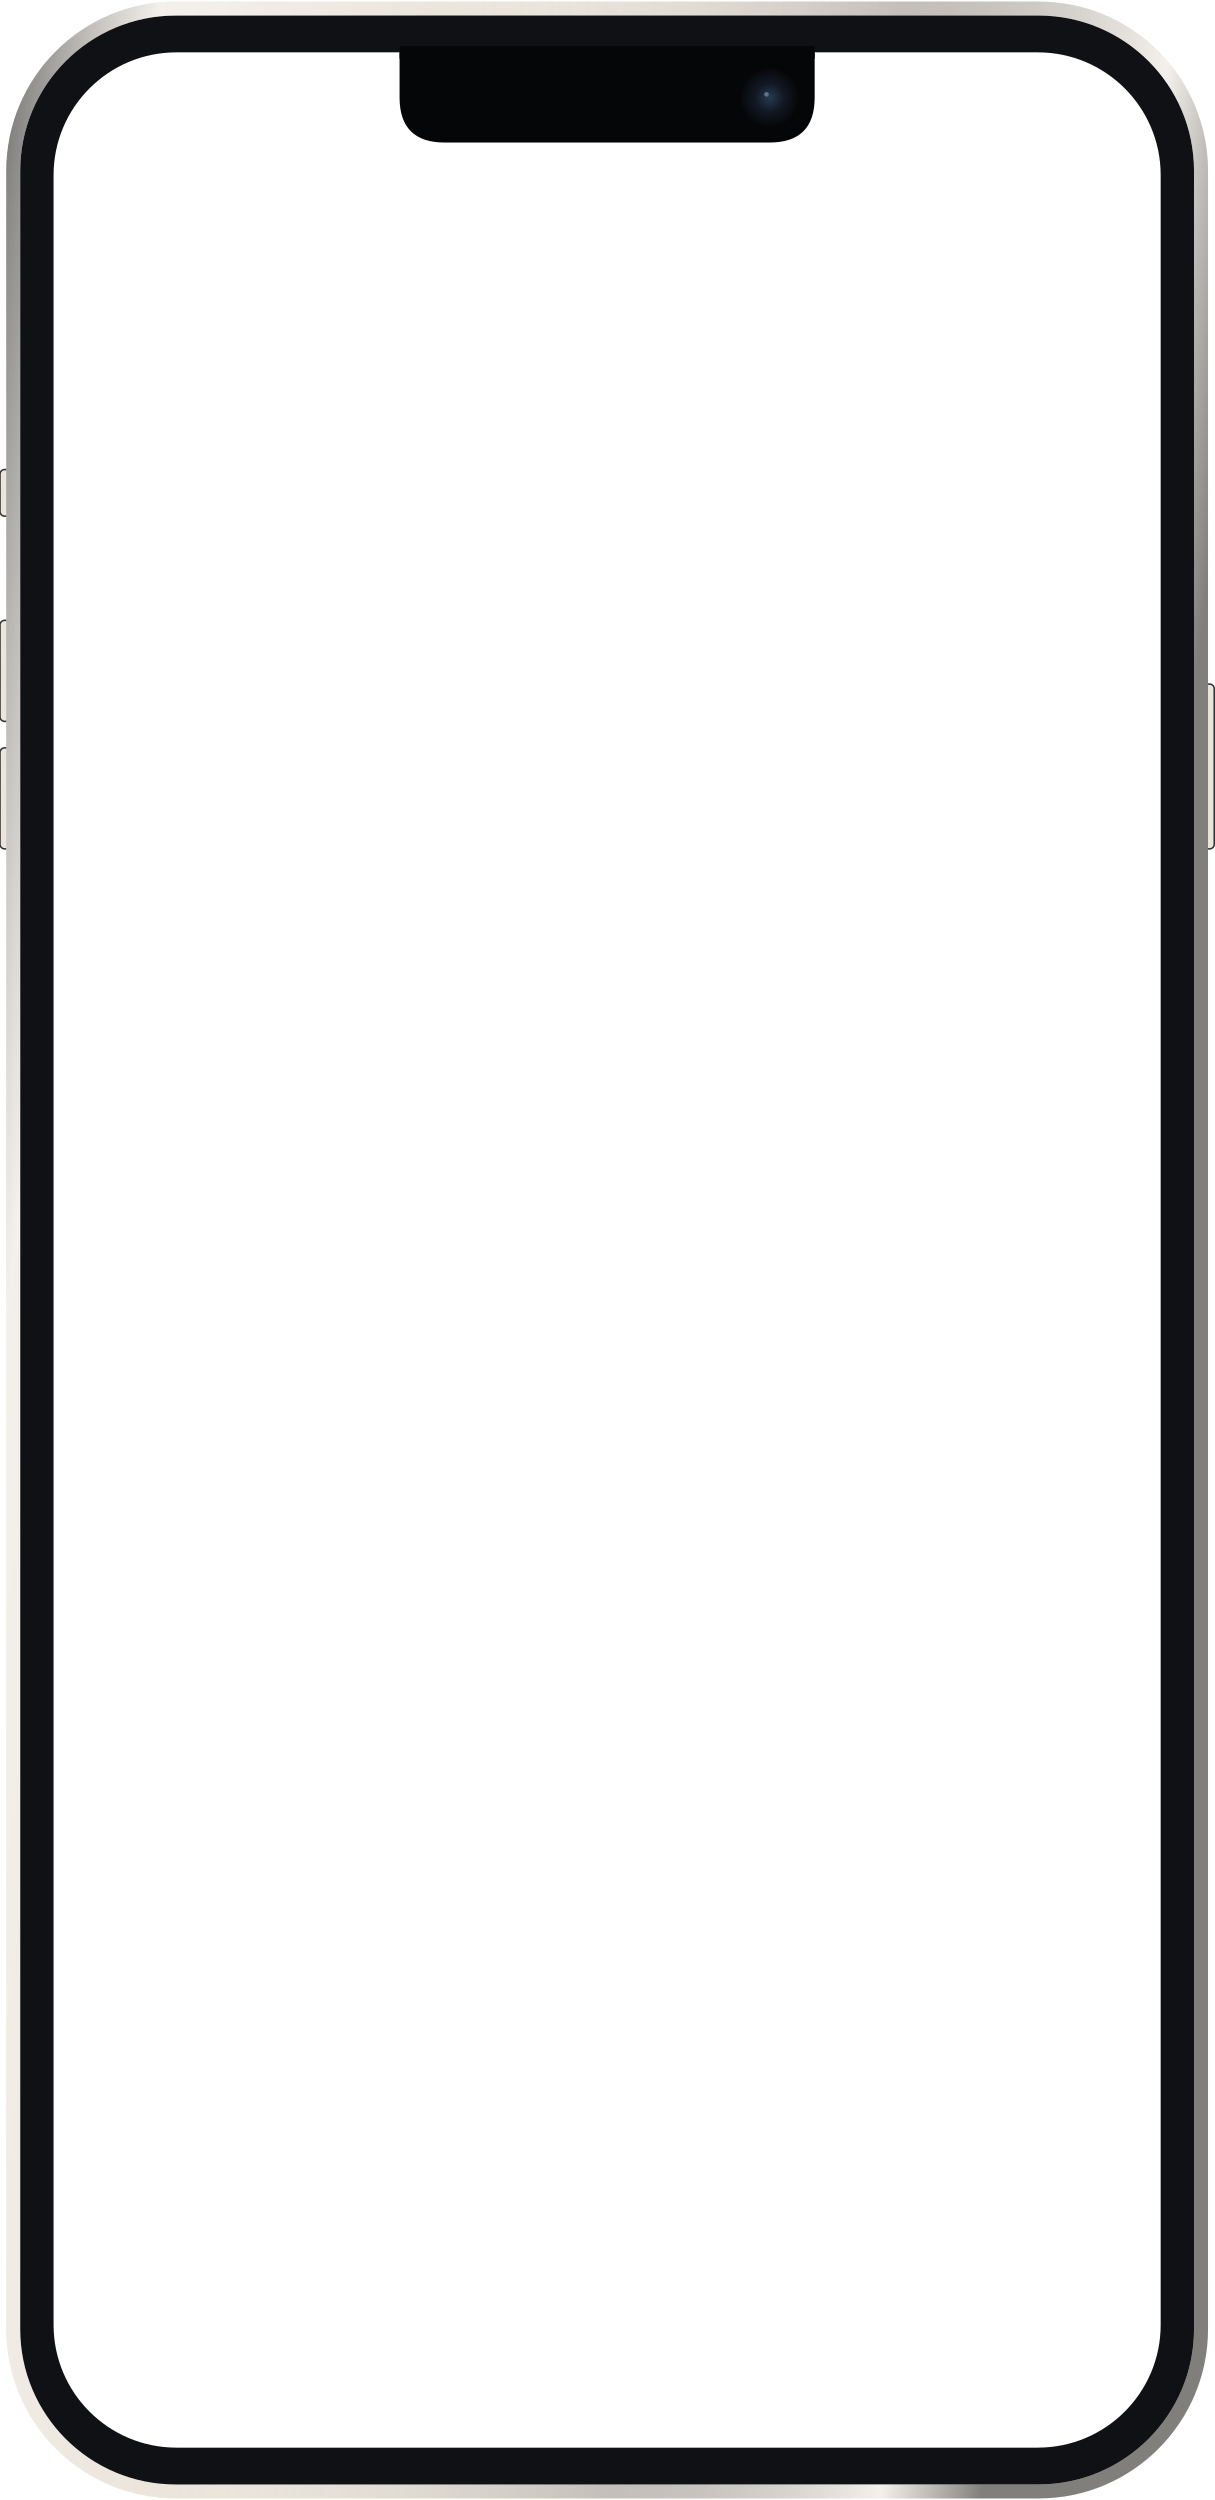
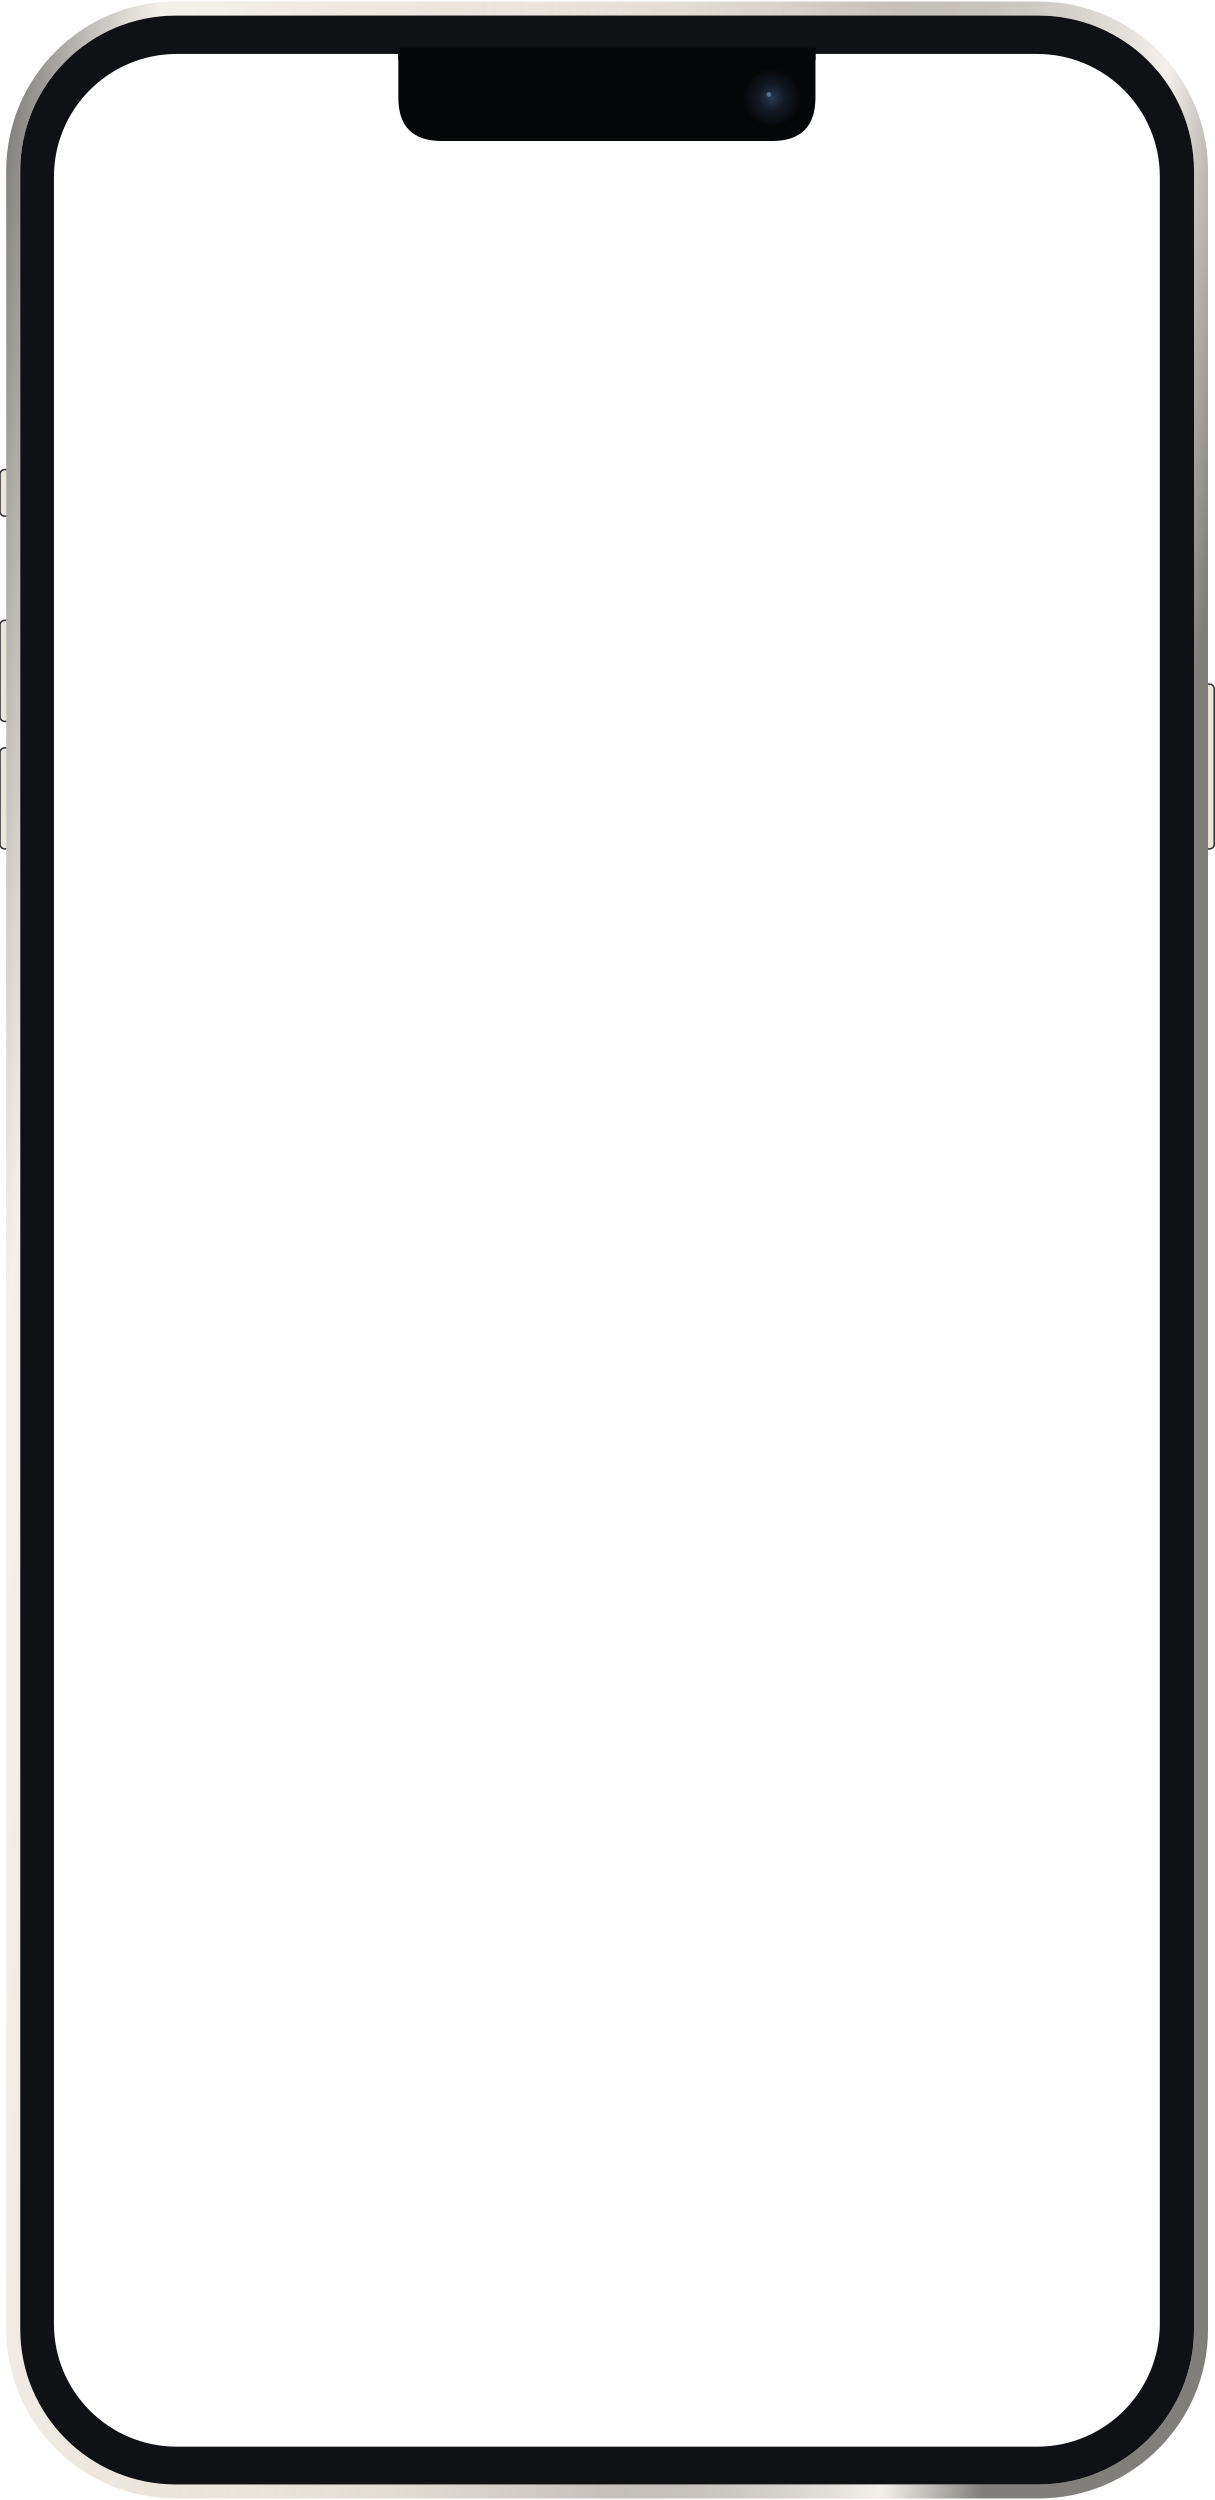
<svg xmlns="http://www.w3.org/2000/svg" width="781" height="1608" viewBox="0 0 781 1608">
  <defs>
    <linearGradient id="polish" x2="1" y2="0.25" gradientUnits="objectBoundingBox">
      <stop stop-color="#121519" stop-opacity=".55" />
      <stop offset=".12" stop-color="white" stop-opacity=".43" />
      <stop offset=".34" stop-color="white" stop-opacity="0" />
      <stop offset=".7" stop-color="#202027" stop-opacity=".19" />
      <stop offset=".92" stop-color="white" stop-opacity=".45" />
      <stop offset="1" stop-color="#17191b" stop-opacity=".5" />
    </linearGradient>
    <radialGradient id="optic">
      <stop stop-color="#263b50" />
      <stop offset=".5" stop-color="#121824" />
      <stop offset="1" stop-color="#07080a" />
    </radialGradient>
  </defs>
  <g fill="#ebe5dc" stroke="#303237" stroke-width="1">
    <rect x="0" y="302" width="8" height="30" rx="3" />
    <rect x="0" y="399" width="8" height="65" rx="3" />
    <rect x="0" y="481" width="8" height="65" rx="3" />
    <rect x="773" y="440" width="8" height="106" rx="3" />
  </g>
  <g fill-rule="evenodd">
-     <path fill="#101114" d="M113 6H668a104 104 0 0 1 104 104V1498a104 104 0 0 1 -104 104H113a104 104 0 0 1 -104 -104V110a104 104 0 0 1 104 -104Z M113.456 33.681H667.543a79 79 0 0 1 79 79V1495.319a79 79 0 0 1 -79 79H113.456a79 79 0 0 1 -79 -79V112.681a79 79 0 0 1 79 -79Z" />
+     <path fill="#101114" d="M113 6H668a104 104 0 0 1 104 104V1498a104 104 0 0 1 -104 104H113a104 104 0 0 1 -104 -104V110a104 104 0 0 1 104 -104Z M113.7 34.7H667a79 79 0 0 1 79 79V1494.7a79 79 0 0 1 -79 79H113.7a79 79 0 0 1 -79 -79V113.7a79 79 0 0 1 79 -79Z" />
    <path fill="#ebe5dc" d="M113 1H668a109 109 0 0 1 109 109V1498a109 109 0 0 1 -109 109H113a109 109 0 0 1 -109 -109V110a109 109 0 0 1 109 -109Z M113 10H668a100 100 0 0 1 100 100V1498a100 100 0 0 1 -100 100H113a100 100 0 0 1 -100 -100V110a100 100 0 0 1 100 -100Z" />
    <path fill="url(#polish)" d="M113 1H668a109 109 0 0 1 109 109V1498a109 109 0 0 1 -109 109H113a109 109 0 0 1 -109 -109V110a109 109 0 0 1 109 -109Z M113 10H668a100 100 0 0 1 100 100V1498a100 100 0 0 1 -100 100H113a100 100 0 0 1 -100 -100V110a100 100 0 0 1 100 -100Z" />
  </g>
-   <rect x="257" y="29.681" width="267" height="8" fill="#050608" />
-   <path fill="#050608" d="M257 33.681h267v29q0 29 -29 29h-209q-29 0 -29 -29Z" />
-   <circle cx="495" cy="62.681" r="18.56" fill="url(#optic)" />
-   <circle cx="493" cy="60.681" r="1.5" fill="#9ab5d1" opacity=".5" />
+   <rect x="256.2" y="30.7" width="268.3" height="8" fill="#050608" />
+   <path fill="#050608" d="M256.2 34.7h268.3v28q0 28 -28 28h-212.3q-28 0 -28 -28Z" />
+   <circle cx="496.5" cy="62.7" r="17.92" fill="url(#optic)" />
+   <circle cx="494.5" cy="60.7" r="1.5" fill="#9ab5d1" opacity=".5" />
</svg>
